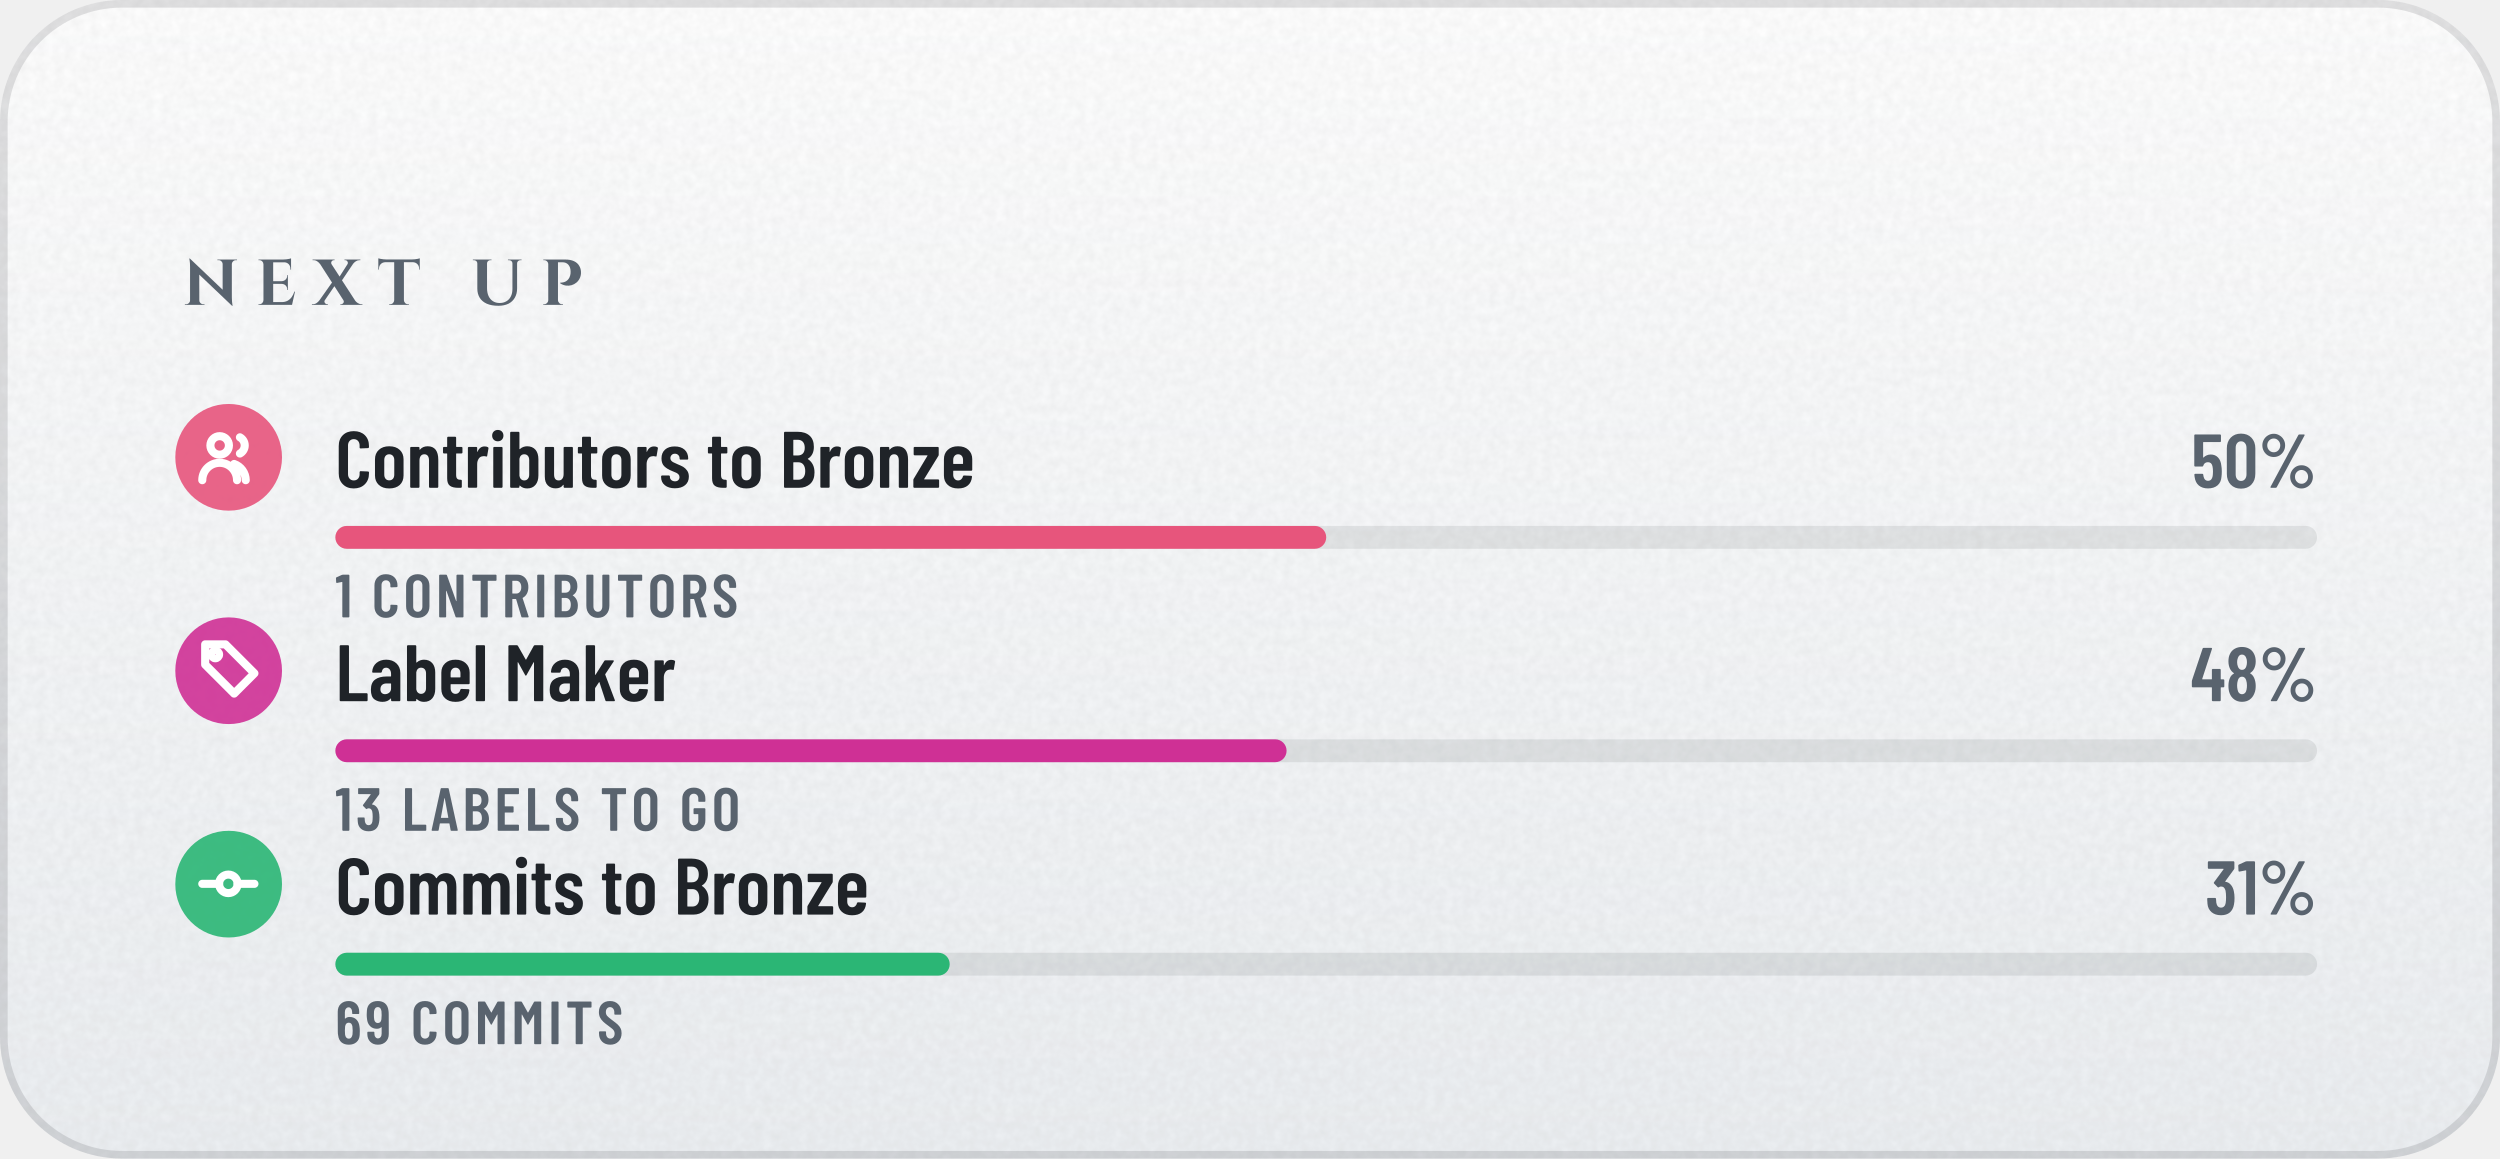
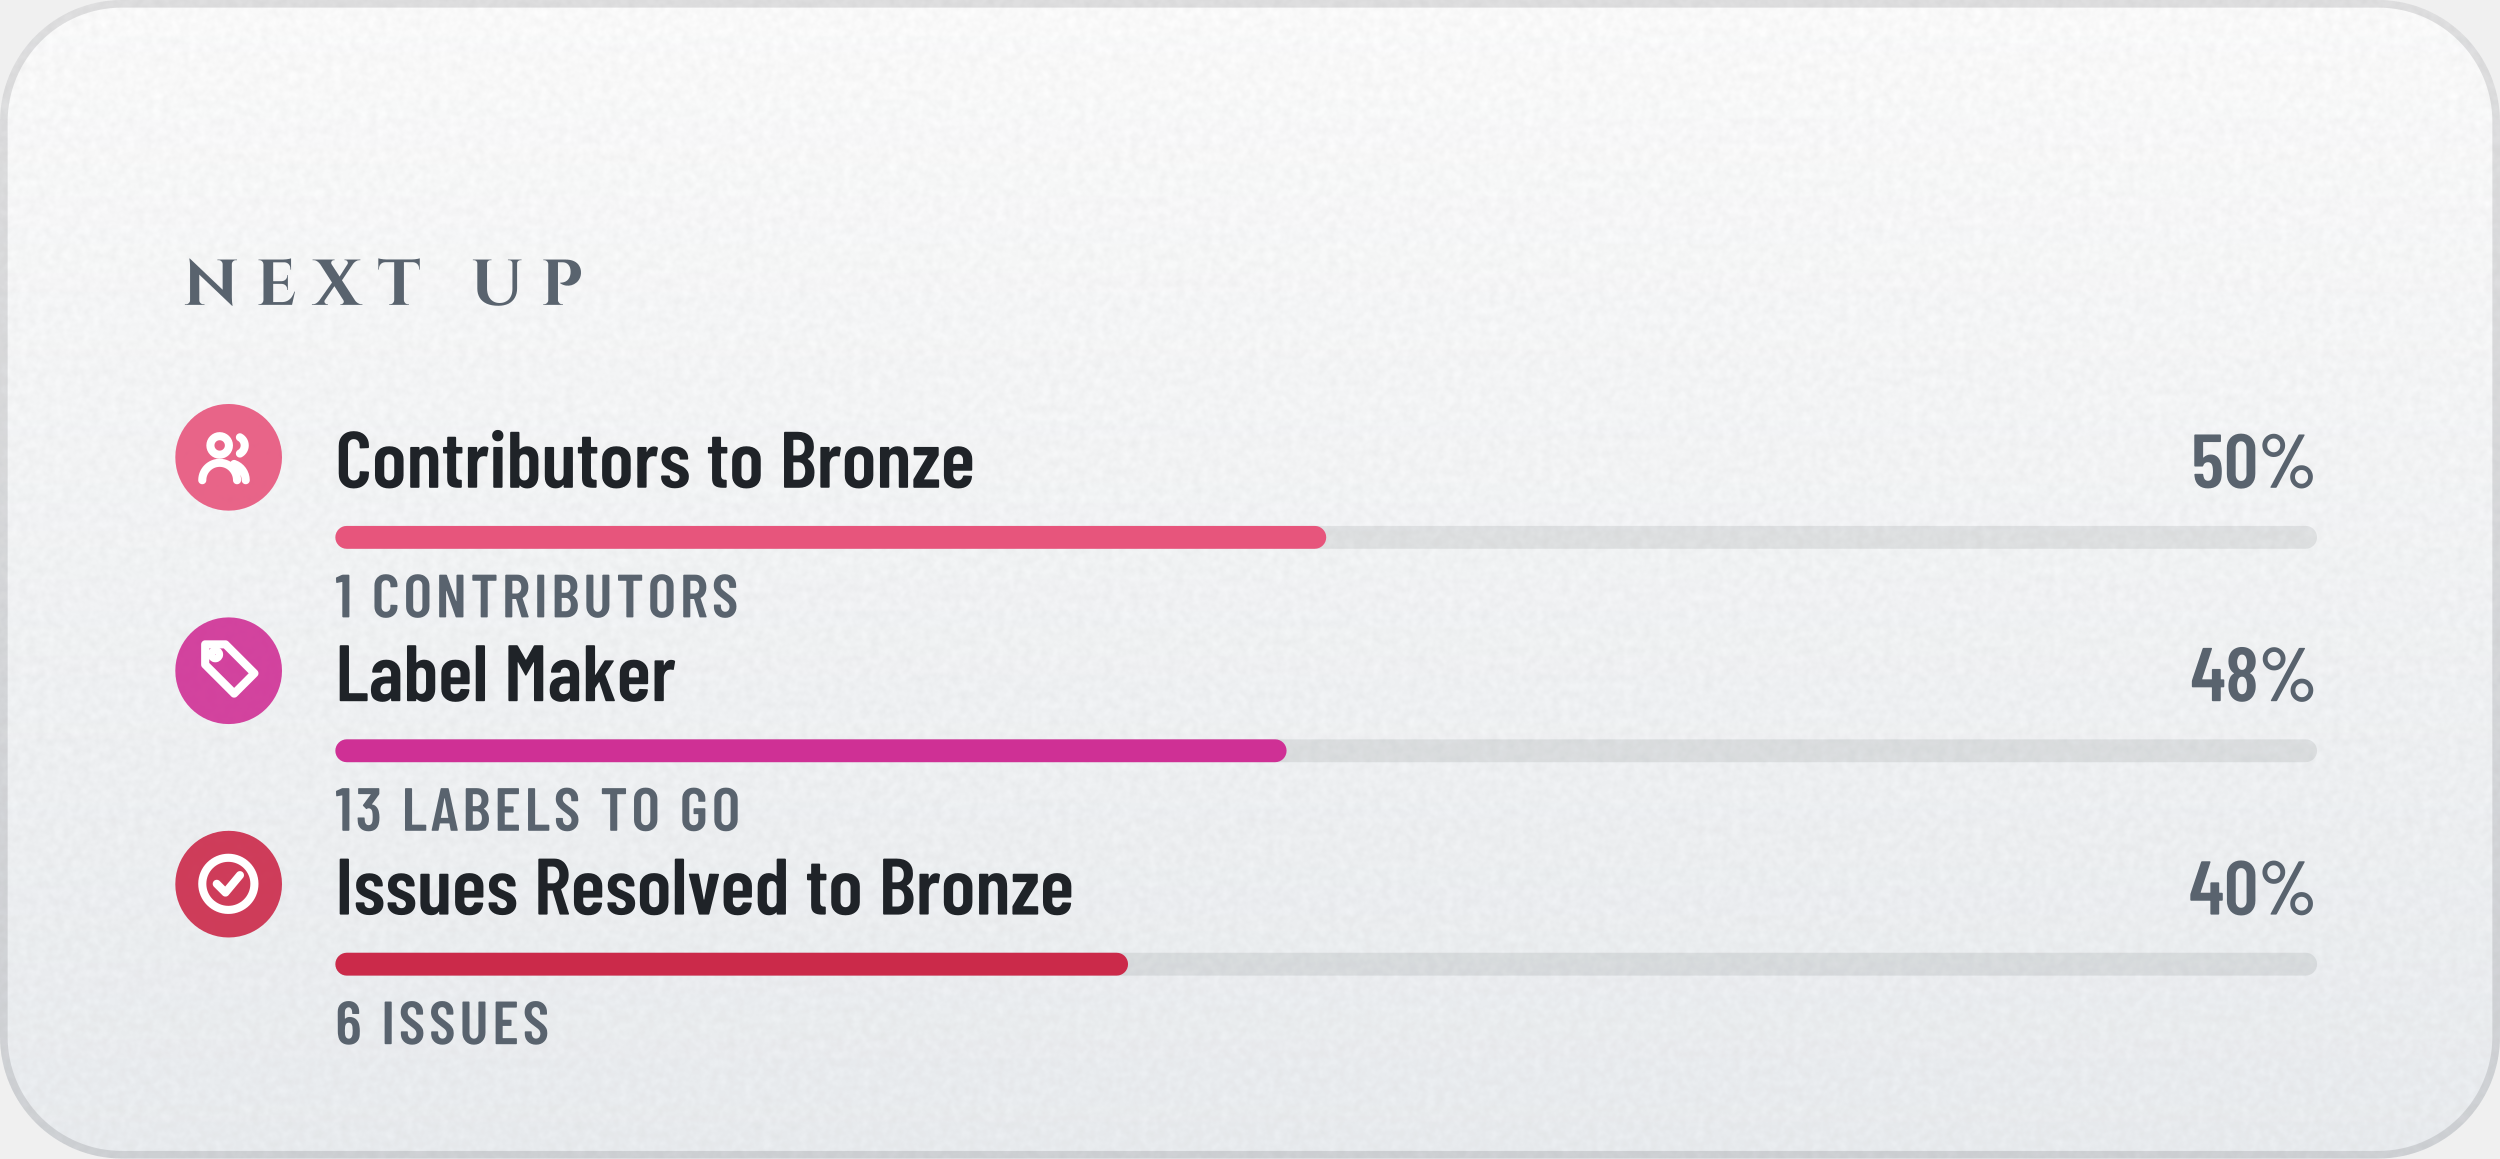
- <svg xmlns="http://www.w3.org/2000/svg" width="328" height="152" viewBox="0 0 328 152" role="img" aria-label="Next up: Contributors to Bronze 50%, Label Maker 48%, Commits to Bronze 31%">
+ <svg xmlns="http://www.w3.org/2000/svg" width="328" height="152" viewBox="0 0 328 152" role="img" aria-label="Next up: Contributors to Bronze 50%, Label Maker 48%, Issues Resolved to Bronze 40%">
  <defs>
    <linearGradient id="bg" x1="0" y1="0" x2="0" y2="1">
      <stop offset="0" stop-color="#FFFFFF" />
      <stop offset="1" stop-color="#EDF0F3" />
    </linearGradient>
    <clipPath id="card">
      <rect width="328" height="152" rx="16" />
    </clipPath>
    <filter id="grain" x="0" y="0" width="100%" height="100%">
      <feTurbulence type="fractalNoise" baseFrequency=".85" numOctaves="2" stitchTiles="stitch" />
      <feColorMatrix values="0 0 0 0 0 0 0 0 0 0 0 0 0 0 0 0 0 0 .05 0" />
    </filter>
    <radialGradient id="glow" cx=".5" cy=".5" r=".5">
      <stop offset="0" stop-color="#5A626D" stop-opacity="0" />
      <stop offset="1" stop-color="#5A626D" stop-opacity="0" />
    </radialGradient>
    <linearGradient id="mh" x1="0" y1="0" x2="1" y2="0">
      <stop offset="0" stop-color="#252A32" />
      <stop offset="0.2" stop-color="#3A414B" />
      <stop offset="0.4" stop-color="#838B96" />
      <stop offset="0.54" stop-color="#5A626D" />
      <stop offset="0.78" stop-color="#3A414B" />
      <stop offset="1" stop-color="#252A32" />
    </linearGradient>
    <linearGradient id="md" x1="0" y1="0" x2="1" y2="1">
      <stop offset="0" stop-color="#252A32" />
      <stop offset="0.2" stop-color="#3A414B" />
      <stop offset="0.4" stop-color="#838B96" />
      <stop offset="0.54" stop-color="#5A626D" />
      <stop offset="0.78" stop-color="#3A414B" />
      <stop offset="1" stop-color="#252A32" />
    </linearGradient>
    <linearGradient id="mdr" x1="1" y1="1" x2="0" y2="0">
      <stop offset="0" stop-color="#252A32" />
      <stop offset="0.2" stop-color="#3A414B" />
      <stop offset="0.4" stop-color="#838B96" />
      <stop offset="0.54" stop-color="#5A626D" />
      <stop offset="0.78" stop-color="#3A414B" />
      <stop offset="1" stop-color="#252A32" />
    </linearGradient>
    <linearGradient id="dia" x1="0" y1="0" x2="1" y2="0">
      <stop offset="0" stop-color="#2F7DD1" />
      <stop offset=".5" stop-color="#7B61E0" />
      <stop offset="1" stop-color="#C2449A" />
    </linearGradient>
    <linearGradient id="pb" x1="0" y1="0" x2="1" y2="0">
      <stop offset="0" stop-color="#8F5125" />
      <stop offset="1" stop-color="#CC8850" />
    </linearGradient>
    <linearGradient id="shg" x1="0" y1="0" x2="1" y2="0">
      <stop offset="0" stop-color="#FFFFFF" stop-opacity="0" />
      <stop offset=".5" stop-color="#FFFFFF" stop-opacity=".6" />
      <stop offset="1" stop-color="#FFFFFF" stop-opacity="0" />
    </linearGradient>
  </defs>
  <g clip-path="url(#card)">
    <rect width="328" height="152" fill="url(#bg)" />
    <rect width="328" height="152" filter="url(#grain)" />
  </g>
  <rect x=".5" y=".5" width="327" height="151" rx="15.5" fill="none" stroke="#1F2328" stroke-opacity=".13" />
  <g transform="translate(24 40) scale(0.0085 -0.0085)" fill="#59636E">
    <use href="#s78" x="0" />
    <use href="#s69" x="1124" />
    <use href="#s88" x="2015" />
    <use href="#s84" x="3002" />
    <use href="#s85" x="4437" />
    <use href="#s80" x="5517" />
  </g>
  <circle cx="30" cy="60" r="7" fill="#E7557C" fill-opacity=".9" />
  <g transform="translate(25.4 55.4) scale(0.38)" fill="none" stroke="#FFFFFF" stroke-width="2.8" stroke-linecap="round" stroke-linejoin="round">
    <circle cx="9" cy="8" r="3.2" />
    <path d="M3 20a6 6 0 0 1 12 0M16 5.2a3.2 3.2 0 0 1 0 5.6M18 20a6 6 0 0 0-4-5.6" />
  </g>
  <g transform="translate(44 64) scale(0.0105 -0.0105)" fill="#1F2328">
    <use href="#m67" x="0" />
    <use href="#m111" x="457" />
    <use href="#m110" x="889" />
    <use href="#m116" x="1328" />
    <use href="#m114" x="1610" />
    <use href="#m105" x="1923" />
    <use href="#m98" x="2138" />
    <use href="#m117" x="2575" />
    <use href="#m116" x="3013" />
    <use href="#m111" x="3295" />
    <use href="#m114" x="3727" />
    <use href="#m115" x="4040" />
    <use href="#m116" x="4638" />
    <use href="#m111" x="4920" />
    <use href="#m66" x="5552" />
    <use href="#m114" x="6014" />
    <use href="#m111" x="6327" />
    <use href="#m110" x="6759" />
    <use href="#m122" x="7198" />
    <use href="#m101" x="7566" />
  </g>
  <g transform="translate(287.5 64) scale(0.01 -0.01)" fill="#59636E">
    <use href="#m53" x="0" />
    <use href="#m48" x="428" />
    <use href="#m37" x="878" />
  </g>
  <rect x="44" y="69" width="260" height="3" rx="1.5" fill="#1F2328" fill-opacity=".09" />
  <rect x="44" y="69" width="130" height="3" rx="1.5" fill="#E7557C" />
  <g transform="translate(44 81) scale(0.008 -0.008)" fill="#59636E">
    <use href="#m49" x="0" />
    <use href="#m67" x="599" />
    <use href="#m79" x="1118" />
    <use href="#m78" x="1648" />
    <use href="#m84" x="2218" />
    <use href="#m82" x="2732" />
    <use href="#m73" x="3256" />
    <use href="#m66" x="3542" />
    <use href="#m85" x="4066" />
    <use href="#m84" x="4607" />
    <use href="#m79" x="5122" />
    <use href="#m82" x="5651" />
    <use href="#m83" x="6174" />
  </g>
  <circle cx="30" cy="88" r="7" fill="#CF3095" fill-opacity=".9" />
  <g transform="translate(25.4 83.4) scale(0.38)" fill="none" stroke="#FFFFFF" stroke-width="2.8" stroke-linecap="round" stroke-linejoin="round">
    <path d="M11 3H4v7l10 10 7-7z" />
    <circle cx="7.5" cy="6.5" r="1.3" />
  </g>
  <g transform="translate(44 92) scale(0.0105 -0.0105)" fill="#1F2328">
    <use href="#m76" x="0" />
    <use href="#m97" x="415" />
    <use href="#m98" x="849" />
    <use href="#m101" x="1286" />
    <use href="#m108" x="1712" />
    <use href="#m77" x="2111" />
    <use href="#m97" x="2649" />
    <use href="#m107" x="3083" />
    <use href="#m101" x="3516" />
    <use href="#m114" x="3942" />
  </g>
  <g transform="translate(287.4 92) scale(0.01 -0.01)" fill="#59636E">
    <use href="#m52" x="0" />
    <use href="#m56" x="459" />
    <use href="#m37" x="893" />
  </g>
  <rect x="44" y="97" width="260" height="3" rx="1.5" fill="#1F2328" fill-opacity=".09" />
  <rect x="44" y="97" width="124.8" height="3" rx="1.5" fill="#CF3095" />
  <g transform="translate(44 109) scale(0.008 -0.008)" fill="#59636E">
    <use href="#m49" x="0" />
    <use href="#m51" x="336" />
    <use href="#m76" x="1088" />
    <use href="#m65" x="1565" />
    <use href="#m66" x="2084" />
    <use href="#m69" x="2608" />
    <use href="#m76" x="3106" />
    <use href="#m83" x="3583" />
    <use href="#m84" x="4342" />
    <use href="#m79" x="4856" />
    <use href="#m71" x="5648" />
    <use href="#m79" x="6173" />
  </g>
-   <circle cx="30" cy="116" r="7" fill="#2BB675" fill-opacity=".9" />
+   <circle cx="30" cy="116" r="7" fill="#CB2A4A" fill-opacity=".9" />
  <g transform="translate(25.4 111.4) scale(0.38)" fill="none" stroke="#FFFFFF" stroke-width="2.8" stroke-linecap="round" stroke-linejoin="round">
-     <circle cx="12" cy="12" r="3.2" />
-     <path d="M3 12h5.8M15.2 12H21" />
+     <circle cx="12" cy="12" r="9" />
+     <path d="M8 12l3 3 5-6" />
  </g>
  <g transform="translate(44 120) scale(0.0105 -0.0105)" fill="#1F2328">
-     <use href="#m67" x="0" />
-     <use href="#m111" x="457" />
-     <use href="#m109" x="889" />
-     <use href="#m109" x="1554" />
-     <use href="#m105" x="2219" />
-     <use href="#m116" x="2434" />
-     <use href="#m115" x="2716" />
-     <use href="#m116" x="3314" />
-     <use href="#m111" x="3596" />
-     <use href="#m66" x="4228" />
-     <use href="#m114" x="4690" />
-     <use href="#m111" x="5003" />
-     <use href="#m110" x="5435" />
-     <use href="#m122" x="5874" />
-     <use href="#m101" x="6242" />
-   </g>
-   <g transform="translate(289.3 120) scale(0.01 -0.01)" fill="#59636E">
-     <use href="#m51" x="0" />
-     <use href="#m49" x="426" />
-     <use href="#m37" x="700" />
+     <use href="#m73" x="0" />
+     <use href="#m115" x="224" />
+     <use href="#m115" x="622" />
+     <use href="#m117" x="1020" />
+     <use href="#m101" x="1458" />
+     <use href="#m115" x="1884" />
+     <use href="#m82" x="2482" />
+     <use href="#m101" x="2943" />
+     <use href="#m115" x="3369" />
+     <use href="#m111" x="3767" />
+     <use href="#m108" x="4199" />
+     <use href="#m118" x="4398" />
+     <use href="#m101" x="4813" />
+     <use href="#m100" x="5239" />
+     <use href="#m116" x="5876" />
+     <use href="#m111" x="6158" />
+     <use href="#m66" x="6790" />
+     <use href="#m114" x="7252" />
+     <use href="#m111" x="7565" />
+     <use href="#m110" x="7997" />
+     <use href="#m122" x="8436" />
+     <use href="#m101" x="8804" />
+   </g>
+   <g transform="translate(287.2 120) scale(0.01 -0.01)" fill="#59636E">
+     <use href="#m52" x="0" />
+     <use href="#m48" x="459" />
+     <use href="#m37" x="909" />
  </g>
  <rect x="44" y="125" width="260" height="3" rx="1.5" fill="#1F2328" fill-opacity=".09" />
-   <rect x="44" y="125" width="80.6" height="3" rx="1.5" fill="#2BB675" />
+   <rect x="44" y="125" width="104" height="3" rx="1.5" fill="#CB2A4A" />
  <g transform="translate(44 137) scale(0.008 -0.008)" fill="#59636E">
    <use href="#m54" x="0" />
-     <use href="#m57" x="492" />
-     <use href="#m67" x="1240" />
-     <use href="#m79" x="1759" />
-     <use href="#m77" x="2288" />
-     <use href="#m77" x="2889" />
-     <use href="#m73" x="3490" />
-     <use href="#m84" x="3776" />
-     <use href="#m83" x="4290" />
+     <use href="#m73" x="754" />
+     <use href="#m83" x="1040" />
+     <use href="#m83" x="1537" />
+     <use href="#m85" x="2034" />
+     <use href="#m69" x="2574" />
+     <use href="#m83" x="3072" />
  </g>
  <defs>
    <path id="m37" d="M54 557Q54 598 74 633Q94 668 128 688Q163 709 204 709Q244 709 278 688Q313 668 333 633Q353 598 353 557Q353 515 333 480Q313 445 279 424Q245 404 204 404Q163 404 128 424Q94 445 74 480Q54 515 54 557ZM162 14 526 692Q530 700 541 700H599Q606 700 608 696Q610 692 607 686L243 8Q239 0 228 0H170Q163 0 161 4Q159 8 162 14ZM289 557Q289 594 264 620Q239 647 204 647Q168 647 143 621Q118 595 118 557Q118 519 143 492Q168 466 204 466Q240 466 264 492Q289 519 289 557ZM419 144Q419 185 439 220Q459 255 493 276Q527 296 568 296Q609 296 643 276Q677 255 697 220Q717 185 717 144Q717 102 697 67Q677 32 643 12Q609 -9 568 -9Q527 -9 493 12Q459 32 439 67Q419 102 419 144ZM654 144Q654 182 629 208Q604 234 568 234Q532 234 507 208Q482 182 482 144Q482 106 507 80Q532 53 568 53Q604 53 629 80Q654 106 654 144Z" />
    <path id="m48" d="M38 183V517Q38 604 89 658Q140 711 224 711Q309 711 360 658Q412 604 412 517V183Q412 96 360 42Q309 -11 224 -11Q140 -11 89 42Q38 96 38 183ZM296 176V524Q296 563 276 586Q257 610 224 610Q192 610 173 586Q154 563 154 524V176Q154 137 173 114Q192 90 224 90Q257 90 276 114Q296 137 296 176Z" />
    <path id="m49" d="M122 700H218Q223 700 226 696Q230 693 230 688V12Q230 7 226 4Q223 0 218 0H126Q121 0 118 4Q114 7 114 12V576Q114 578 112 580Q111 582 109 581L27 565H24Q13 565 13 576L10 643Q10 653 18 657L107 697Q114 700 122 700Z" />
    <path id="m51" d="M387 218Q387 169 380 134Q368 66 326 29Q283 -8 210 -8Q134 -8 86 32Q38 73 32 143Q30 165 28 207Q28 219 40 219H132Q144 219 144 207Q146 173 148 156Q153 125 169 108Q185 92 210 92Q234 92 250 108Q266 123 271 152Q276 182 276 230Q276 281 269 315Q263 341 248 355Q233 369 210 369Q195 369 183 360Q177 356 174 356Q172 356 166 360L119 408Q115 412 115 417Q115 421 118 425L243 595Q245 597 244 599Q242 601 239 601H49Q44 601 40 604Q37 608 37 613V688Q37 693 40 696Q44 700 49 700H373Q378 700 382 696Q385 693 385 688V609Q385 602 380 594L266 438Q262 432 268 431Q309 426 338 392Q368 358 378 307Q387 267 387 218Z" />
    <path id="m52" d="M443 275V194Q443 189 440 186Q436 182 431 182H401Q396 182 396 177V12Q396 7 392 4Q389 0 384 0H292Q287 0 284 4Q280 7 280 12V177Q280 182 275 182H29Q24 182 20 186Q17 189 17 194V259Q17 268 19 274L158 690Q161 700 171 700H271Q277 700 280 696Q283 693 281 686L153 293Q152 287 157 287H275Q280 287 280 292V412Q280 417 284 420Q287 424 292 424H384Q389 424 392 420Q396 417 396 412V292Q396 287 401 287H431Q436 287 440 284Q443 280 443 275Z" />
    <path id="m53" d="M400 216Q400 175 396 146Q391 72 344 32Q297 -8 219 -8Q145 -8 99 30Q53 68 43 144L40 172Q40 184 52 184H144Q156 184 157 172Q157 166 159 154Q171 92 219 92Q244 92 260 108Q275 124 280 153Q284 178 284 217Q284 254 278 281Q273 307 258 322Q242 336 219 336Q171 336 157 290Q154 279 144 279H51Q46 279 42 282Q39 286 39 291V688Q39 693 42 696Q46 700 51 700H377Q382 700 386 696Q389 693 389 688V612Q389 607 386 604Q382 600 377 600H160Q155 600 155 595V400Q155 397 157 396Q159 396 161 398Q178 416 202 426Q227 437 254 437Q314 437 350 398Q387 360 394 290Q400 259 400 216Z" />
    <path id="m54" d="M401 216Q401 193 399 151Q394 75 346 34Q299 -8 221 -8Q147 -8 101 30Q55 69 46 144Q40 171 40 207L39 532Q39 613 88 660Q138 708 219 708Q295 708 343 660Q391 612 391 532V507Q391 502 388 498Q384 495 379 495H287Q282 495 278 498Q275 502 275 507V526Q275 560 258 582Q242 605 219 605Q191 605 174 583Q156 561 156 526V423Q156 420 158 419Q160 418 162 420Q191 447 234 447Q303 447 346 403Q389 359 396 286Q401 253 401 216ZM284 224Q284 250 279 295Q267 353 220 353Q196 353 180 338Q165 322 160 292Q156 257 156 224Q156 195 159 157Q164 125 180 108Q195 91 220 91Q245 91 260 109Q276 127 281 160Q284 196 284 224Z" />
    <path id="m56" d="M325 364Q358 345 375 306Q396 259 396 200Q396 147 380 107Q360 53 318 22Q275 -8 216 -8Q158 -8 116 22Q73 52 53 106Q38 148 38 200Q38 259 56 301Q71 341 109 363Q113 366 109 369Q76 390 58 427Q38 470 38 523Q38 581 58 620Q78 664 120 688Q161 712 216 712Q270 712 312 688Q353 665 374 621Q396 579 396 523Q396 471 376 429Q358 392 325 371Q319 367 325 364ZM159 559Q152 541 152 513Q152 483 162 456Q169 435 183 423Q197 411 216 411Q237 411 252 424Q266 436 273 459Q281 483 281 513Q281 547 271 568Q264 589 250 600Q236 612 216 612Q198 612 184 602Q171 591 164 573ZM281 206Q281 244 272 271Q266 295 252 308Q237 322 216 322Q195 322 180 308Q166 294 160 268Q152 242 152 208Q152 177 158 151Q163 123 178 108Q194 92 216 92Q239 92 255 108Q271 124 276 153Q281 180 281 206Z" />
-     <path id="m57" d="M384 168Q384 87 334 40Q285 -8 204 -8Q128 -8 80 40Q32 88 32 168V193Q32 198 36 202Q39 205 44 205H136Q141 205 144 202Q148 198 148 193V174Q148 140 164 118Q181 95 204 95Q232 95 250 117Q267 139 267 174V276Q267 279 265 280Q263 281 261 279Q232 253 189 253Q120 253 77 297Q34 341 27 414Q22 447 22 484Q22 518 25 549Q29 625 76 666Q124 708 203 708Q276 708 322 670Q368 631 378 556Q383 526 383 493ZM267 476Q267 506 264 543Q253 609 204 609Q179 609 163 591Q147 573 142 540Q140 516 140 476Q140 439 145 405Q150 377 166 362Q181 347 204 347Q228 347 244 362Q259 378 263 408Q267 443 267 476Z" />
    <path id="m65" d="M325 11 306 116Q306 121 300 121H154Q148 121 148 116L129 11Q128 0 116 0H25Q11 0 14 13L162 689Q164 700 175 700H281Q292 700 294 689L442 13V9Q442 0 431 0H338Q326 0 325 11ZM171 212H282Q288 212 287 217L229 533Q228 536 226 536Q224 536 223 533L166 217Q165 212 171 212Z" />
    <path id="m66" d="M242 0H66Q61 0 58 4Q54 7 54 12V688Q54 693 58 696Q61 700 66 700H224Q319 700 373 652Q427 604 427 512Q427 409 354 365Q349 362 352 359Q391 334 413 292Q435 250 435 192Q435 100 382 50Q328 0 242 0ZM170 595V409Q170 404 175 404H226Q267 404 290 429Q313 454 313 500Q313 548 290 574Q267 600 226 600H175Q170 600 170 595ZM319 208Q319 260 296 290Q273 319 233 319H175Q170 319 170 314V106Q170 101 175 101H233Q273 101 296 129Q319 157 319 208Z" />
    <path id="m67" d="M42 180V521Q42 607 94 658Q145 708 230 708Q316 708 368 658Q420 607 420 521V509Q420 504 416 500Q413 496 408 496L315 492Q303 492 303 504V529Q303 564 283 586Q263 608 230 608Q198 608 178 586Q158 564 158 529V171Q158 136 178 114Q198 92 230 92Q263 92 283 114Q303 136 303 171V196Q303 201 306 204Q310 208 315 208L408 204Q413 204 416 200Q420 197 420 192V180Q420 95 368 44Q316 -8 230 -8Q145 -8 94 44Q42 95 42 180Z" />
    <path id="m69" d="M391 600H175Q170 600 170 595V406Q170 401 175 401H303Q308 401 312 398Q315 394 315 389V312Q315 307 312 304Q308 300 303 300H175Q170 300 170 295V105Q170 100 175 100H391Q396 100 400 96Q403 93 403 88V12Q403 7 400 4Q396 0 391 0H66Q61 0 58 4Q54 7 54 12V688Q54 693 58 696Q61 700 66 700H391Q396 700 400 696Q403 693 403 688V612Q403 607 400 604Q396 600 391 600Z" />
    <path id="m71" d="M42 173V527Q42 609 94 658Q145 708 230 708Q315 708 368 658Q420 609 420 526V487Q420 482 416 478Q413 475 408 475H316Q311 475 308 478Q304 482 304 487V528Q304 564 284 586Q263 608 230 608Q197 608 177 586Q157 564 157 528V172Q157 136 177 114Q197 92 230 92Q263 92 284 114Q304 136 304 172V268Q304 273 299 273H238Q233 273 230 276Q226 280 226 285V358Q226 363 230 366Q233 370 238 370H408Q413 370 416 366Q420 363 420 358V173Q420 91 368 42Q315 -8 230 -8Q145 -8 94 42Q42 91 42 173Z" />
    <path id="m73" d="M54 12V688Q54 693 58 696Q61 700 66 700H158Q163 700 166 696Q170 693 170 688V12Q170 7 166 4Q163 0 158 0H66Q61 0 58 4Q54 7 54 12Z" />
    <path id="m76" d="M54 12V688Q54 693 58 696Q61 700 66 700H158Q163 700 166 696Q170 693 170 688V105Q170 100 175 100H391Q396 100 400 96Q403 93 403 88V12Q403 7 400 4Q396 0 391 0H66Q61 0 58 4Q54 7 54 12Z" />
    <path id="m77" d="M383 700H475Q480 700 484 696Q487 693 487 688V12Q487 7 484 4Q480 0 475 0H383Q378 0 374 4Q371 7 371 12V484Q371 488 369 488Q367 488 365 485L278 327Q273 319 269 319Q265 319 260 327L173 485Q171 488 169 488Q167 488 167 484V12Q167 7 164 4Q160 0 155 0H63Q58 0 54 4Q51 7 51 12V688Q51 693 54 696Q58 700 63 700H155Q165 700 170 692L267 521Q270 517 273 521L368 692Q373 700 383 700Z" />
    <path id="m78" d="M350 700H441Q446 700 450 696Q453 693 453 688V12Q453 7 450 4Q446 0 441 0H336Q326 0 323 10L174 434Q173 437 170 436Q168 436 168 433L169 12Q169 7 166 4Q162 0 157 0H66Q61 0 58 4Q54 7 54 12V688Q54 693 58 696Q61 700 66 700H169Q179 700 182 690L332 269Q333 266 336 266Q338 267 338 270V688Q338 693 342 696Q345 700 350 700Z" />
    <path id="m79" d="M42 182V518Q42 604 94 656Q147 708 233 708Q319 708 372 656Q425 604 425 518V182Q425 96 372 44Q319 -8 233 -8Q147 -8 94 44Q42 96 42 182ZM309 177V523Q309 561 288 584Q267 608 233 608Q199 608 178 584Q158 561 158 523V177Q158 139 178 116Q199 92 233 92Q267 92 288 116Q309 139 309 177Z" />
    <path id="m82" d="M318 10 233 297Q231 301 228 301H175Q170 301 170 296V12Q170 7 166 4Q163 0 158 0H66Q61 0 58 4Q54 7 54 12V688Q54 693 58 696Q61 700 66 700H254Q307 700 348 674Q388 649 410 602Q433 556 433 496Q433 434 409 389Q385 344 342 321Q338 320 339 315L437 14Q438 12 438 9Q438 0 427 0H331Q321 0 318 10ZM170 595V396Q170 391 175 391H236Q272 391 294 419Q317 447 317 495Q317 543 294 572Q272 600 236 600H175Q170 600 170 595Z" />
    <path id="m83" d="M34 173V199Q34 204 38 208Q41 211 46 211H137Q142 211 146 208Q149 204 149 199V179Q149 140 168 116Q188 92 219 92Q250 92 270 114Q290 137 290 174Q290 200 279 219Q268 238 248 255Q228 272 184 304Q134 340 104 368Q73 396 52 436Q32 475 32 527Q32 610 82 659Q132 708 214 708Q297 708 348 656Q399 605 399 520V496Q399 491 396 488Q392 484 387 484H297Q292 484 288 488Q285 491 285 496V522Q285 561 266 584Q246 608 214 608Q184 608 165 586Q146 565 146 527Q146 491 166 466Q187 441 247 397Q308 352 339 324Q370 295 387 261Q404 227 404 180Q404 95 353 44Q302 -8 219 -8Q136 -8 85 42Q34 92 34 173Z" />
    <path id="m84" d="M425 688V612Q425 607 422 604Q418 600 413 600H286Q281 600 281 595V12Q281 7 278 4Q274 0 269 0H177Q172 0 168 4Q165 7 165 12V595Q165 600 160 600H40Q35 600 32 604Q28 607 28 612V688Q28 693 32 696Q35 700 40 700H413Q418 700 422 696Q425 693 425 688Z" />
    <path id="m85" d="M50 194V688Q50 693 54 696Q57 700 62 700H154Q159 700 162 696Q166 693 166 688V182Q166 142 186 117Q206 92 239 92Q272 92 292 117Q312 142 312 182V688Q312 693 316 696Q319 700 324 700H416Q421 700 424 696Q428 693 428 688V194Q428 103 376 48Q324 -8 239 -8Q153 -8 102 48Q50 103 50 194Z" />
    <path id="m97" d="M397 352V12Q397 7 394 4Q390 0 385 0H293Q288 0 284 4Q281 7 281 12V31Q281 34 279 35Q277 36 275 33Q240 -8 173 -8Q116 -8 72 24Q29 57 29 143Q29 233 82 271Q134 309 224 309H276Q281 309 281 314V340Q281 376 263 398Q245 419 218 419Q197 419 183 406Q169 392 166 369Q165 357 153 357H56Q44 357 45 369Q50 437 98 478Q147 519 220 519Q299 519 348 473Q397 427 397 352ZM281 160V217Q281 222 276 222H224Q190 222 169 204Q148 185 148 150Q148 119 164 104Q180 88 205 88Q235 88 258 107Q281 126 281 160Z" />
    <path id="m98" d="M399 357V154Q399 80 362 36Q325 -8 258 -8Q204 -8 168 27Q166 29 164 28Q162 27 162 24V12Q162 7 158 4Q155 0 150 0H58Q53 0 50 4Q46 7 46 12V688Q46 693 50 696Q53 700 58 700H150Q155 700 158 696Q162 693 162 688V486Q162 483 164 482Q167 482 170 486Q189 503 212 511Q236 519 258 519Q324 519 362 476Q399 433 399 357ZM222 419Q198 419 182 404Q166 388 162 362V149Q166 123 182 108Q198 92 222 92Q250 92 267 112Q284 131 284 163V348Q284 380 267 400Q250 419 222 419Z" />
+     <path id="m100" d="M287 700H379Q384 700 388 696Q391 693 391 688V12Q391 7 388 4Q384 0 379 0H287Q282 0 278 4Q275 7 275 12V24Q275 27 273 28Q271 29 269 27Q233 -8 179 -8Q112 -8 75 36Q38 80 38 154V357Q38 433 76 476Q113 519 179 519Q202 519 226 510Q250 502 269 483Q271 481 273 482Q275 483 275 486V688Q275 693 278 696Q282 700 287 700ZM275 149V362Q271 388 255 404Q239 419 215 419Q187 419 170 400Q153 380 153 348V163Q153 131 170 112Q187 92 215 92Q239 92 255 108Q271 123 275 149Z" />
    <path id="m101" d="M380 213H159Q154 213 154 208V163Q154 132 171 112Q188 92 215 92Q238 92 254 106Q271 121 276 144Q279 154 289 154L378 150Q383 150 386 146Q390 143 389 137Q382 67 338 30Q294 -8 215 -8Q133 -8 86 36Q38 79 38 154V357Q38 430 86 474Q133 519 215 519Q297 519 344 474Q392 430 392 357V225Q392 220 388 216Q385 213 380 213ZM154 348V303Q154 298 159 298H272Q277 298 277 303V348Q277 380 260 400Q243 419 215 419Q188 419 171 399Q154 379 154 348Z" />
    <path id="m105" d="M36 652Q36 683 56 703Q76 723 107 723Q138 723 158 703Q177 683 177 652Q177 621 157 601Q137 581 107 581Q76 581 56 601Q36 621 36 652ZM50 12V499Q50 504 54 508Q57 511 62 511H154Q159 511 162 508Q166 504 166 499V12Q166 7 162 4Q159 0 154 0H62Q57 0 54 4Q50 7 50 12Z" />
    <path id="m107" d="M46 12V688Q46 693 50 696Q53 700 58 700H150Q155 700 158 696Q162 693 162 688V332Q162 328 164 328Q166 328 168 331L277 503Q281 511 291 511H387Q394 511 396 506Q398 502 394 496L290 339Q288 335 289 332L409 14Q410 12 410 9Q410 0 399 0H304Q294 0 291 10L217 236Q216 239 214 240Q212 240 211 237L164 167Q162 163 162 161V12Q162 7 158 4Q155 0 150 0H58Q53 0 50 4Q46 7 46 12Z" />
    <path id="m108" d="M42 12V688Q42 693 46 696Q49 700 54 700H146Q151 700 154 696Q158 693 158 688V12Q158 7 154 4Q151 0 146 0H54Q49 0 46 4Q42 7 42 12Z" />
-     <path id="m109" d="M623 347V12Q623 7 620 4Q616 0 611 0H520Q515 0 512 4Q508 7 508 12V339Q508 377 493 398Q478 419 452 419Q424 419 408 398Q392 377 392 340V12Q392 7 388 4Q385 0 380 0H289Q284 0 280 4Q277 7 277 12V339Q277 377 262 398Q246 419 221 419Q193 419 177 398Q161 377 161 340V12Q161 7 158 4Q154 0 149 0H58Q53 0 50 4Q46 7 46 12V499Q46 504 50 508Q53 511 58 511H149Q154 511 158 508Q161 504 161 499V483Q161 480 163 479Q165 478 167 481Q187 501 212 510Q237 519 261 519Q335 519 370 456Q373 452 379 459Q399 491 430 505Q460 519 491 519Q556 519 590 474Q623 428 623 347Z" />
    <path id="m110" d="M397 352V12Q397 7 394 4Q390 0 385 0H293Q288 0 284 4Q281 7 281 12V343Q281 379 266 399Q251 419 223 419Q194 419 178 398Q162 377 162 340V12Q162 7 158 4Q155 0 150 0H58Q53 0 50 4Q46 7 46 12V499Q46 504 50 508Q53 511 58 511H150Q155 511 158 508Q162 504 162 499V479Q162 476 164 476Q167 475 170 479Q204 519 265 519Q330 519 364 476Q397 432 397 352Z" />
    <path id="m111" d="M38 155V356Q38 430 86 474Q134 519 216 519Q299 519 347 474Q395 430 395 356V155Q395 80 348 36Q300 -8 216 -8Q133 -8 86 36Q38 80 38 155ZM279 164V348Q279 379 262 399Q244 419 216 419Q188 419 171 400Q154 380 154 348V164Q154 132 171 112Q188 93 216 93Q244 93 262 112Q279 132 279 164Z" />
    <path id="m114" d="M297 507Q305 502 303 492L287 399Q286 387 273 392Q259 396 247 396Q235 396 225 393Q197 389 180 362Q162 334 162 296V13Q162 8 158 4Q155 1 150 1H58Q53 1 50 4Q46 8 46 13V499Q46 504 50 508Q53 511 58 511H150Q155 511 158 508Q162 504 162 499V453Q162 449 164 448Q166 448 167 452Q194 517 255 517Q282 517 297 507Z" />
    <path id="m115" d="M30 135V142Q30 147 34 150Q37 154 42 154H128Q133 154 136 150Q140 147 140 142V137Q140 113 158 97Q177 81 204 81Q230 81 245 96Q260 111 260 134Q260 154 247 168Q234 181 219 188Q204 195 165 211Q108 233 72 267Q35 301 35 368Q35 438 80 478Q124 517 200 517Q278 517 324 476Q369 434 369 364Q369 359 366 356Q362 352 357 352H273Q268 352 264 356Q261 359 261 364V370Q261 394 244 410Q228 426 203 426Q177 426 162 410Q146 393 146 370Q146 351 158 338Q170 325 185 318Q200 310 235 295Q277 278 306 262Q334 245 356 214Q377 184 377 139Q377 72 330 33Q283 -6 203 -6Q124 -6 77 32Q30 70 30 135Z" />
    <path id="m116" d="M248 429H186Q181 429 181 424V162Q181 127 194 114Q207 100 233 101H240Q245 101 248 98Q252 94 252 89V12Q252 7 248 4Q245 0 240 0H206Q138 0 104 25Q69 50 69 119V424Q69 429 64 429H29Q24 429 20 432Q17 436 17 441V499Q17 504 20 508Q24 511 29 511H64Q69 511 69 516V626Q69 631 72 634Q76 638 81 638H169Q174 638 178 634Q181 631 181 626V516Q181 511 186 511H248Q253 511 256 508Q260 504 260 499V441Q260 436 256 432Q253 429 248 429Z" />
    <path id="m117" d="M289 511H381Q386 511 390 508Q393 504 393 499V12Q393 7 390 4Q386 0 381 0H289Q284 0 280 4Q277 7 277 12V34Q277 37 275 38Q273 39 271 36Q242 -7 178 -7Q117 -7 80 30Q42 66 42 142V499Q42 504 46 508Q49 511 54 511H146Q151 511 154 508Q158 504 158 499V167Q158 92 216 92Q245 92 261 114Q277 135 277 172V499Q277 504 280 508Q284 511 289 511Z" />
+     <path id="m118" d="M141 10 19 499V503Q19 512 30 512H132Q144 512 145 501L205 190Q206 187 208 187Q210 187 211 190L270 501Q271 512 283 512L385 510Q399 510 396 497L275 10Q272 0 261 0H155Q144 0 141 10Z" />
    <path id="m122" d="M24 12V97Q24 105 28 112L200 400Q203 406 197 406H40Q35 406 32 410Q28 413 28 418V499Q28 504 32 508Q35 511 40 511H329Q334 511 338 508Q341 504 341 499V414Q341 406 337 399L160 111Q157 105 163 105H334Q339 105 342 102Q346 98 346 93V12Q346 7 342 4Q339 0 334 0H36Q31 0 28 4Q24 7 24 12Z" />
    <path id="s69" d="M606 205 560 0H42V10H55Q81 10 100 28Q118 47 119 73V627Q118 653 100 672Q81 690 55 690H42V700H423Q445 700 470 703Q494 706 515 710Q536 714 545 718V543H535V555Q535 601 508 629Q484 653 447 657H269V366H401Q438 367 462 392Q486 416 486 453V460H496V230H486V238Q486 275 462 299Q438 323 401 324H269V43H400Q450 43 488 62Q526 82 553 118Q580 155 596 205Z" />
    <path id="s78" d="M108 715 613 234V629Q612 655 594 672Q577 690 551 690H532V700H835V690H817Q792 690 774 672Q756 655 755 629V114Q755 77 758 48Q761 18 764 2L767 -14H758L252 467L253 71Q253 46 271 28Q289 10 314 10H333V0H30V10H49Q74 10 92 28Q110 46 110 71V590Q110 646 104 681L98 715Z" />
    <path id="s80" d="M122 73V627Q122 653 103 672Q84 690 58 690H46L45 700H379Q465 700 518 675Q572 650 598 606Q625 563 627 508Q629 457 610 415Q591 373 558 345Q525 317 482 304Q440 292 394 298Q349 305 306 333V343H319Q331 343 350 347Q370 351 392 362Q413 373 432 396Q451 419 461 457Q465 470 466 486Q468 503 467 517Q466 581 432 620Q399 658 338 658H272V73Q273 47 292 28Q310 10 336 10H349V0H45V10H58Q84 10 102 28Q121 47 122 73Z" />
    <path id="s84" d="M654 719V544L644 545V556Q644 603 616 630Q589 658 542 659H409V73Q410 47 428 28Q447 10 473 10H486V0H182V10H195Q221 10 240 28Q258 47 259 73V659H125Q79 658 52 630Q24 603 24 556V545L14 544V719Q24 715 44 711Q65 707 90 704Q115 701 136 701H532Q554 701 578 704Q603 707 624 711Q645 715 654 719Z" />
    <path id="s85" d="M326 700V690H310Q288 690 272 676Q257 662 257 640V260Q257 189 280 137Q304 85 348 57Q391 29 451 29Q512 29 556 56Q601 82 625 131Q649 180 649 247V640Q649 662 634 676Q618 690 596 690H580V700H790V690H774Q752 690 736 676Q721 662 721 640V253Q721 171 686 111Q652 51 588 18Q523 -14 432 -14Q326 -14 253 18Q180 51 144 110Q107 170 107 252V640Q107 662 92 676Q76 690 54 690H38V700Z" />
    <path id="s88" d="M462 72 323 288 174 70Q166 57 170 44Q173 29 185 20Q197 10 210 10H223V0H-24V10H-10Q22 10 48 28Q72 45 88 65L286 345L102 631H101Q85 654 58 672Q32 690 0 690H-14V700H326V690H314Q300 690 288 680Q277 671 274 656Q271 642 279 628L403 437L525 628Q534 642 530 656Q527 671 516 680Q505 690 491 690H479L478 700H724V690H710Q679 690 653 672Q629 656 613 636L440 379L646 62Q661 43 684 28Q711 10 742 10H756V0H415V10H428Q448 10 462 30Q475 50 462 72Z" />
  </defs>
</svg>
